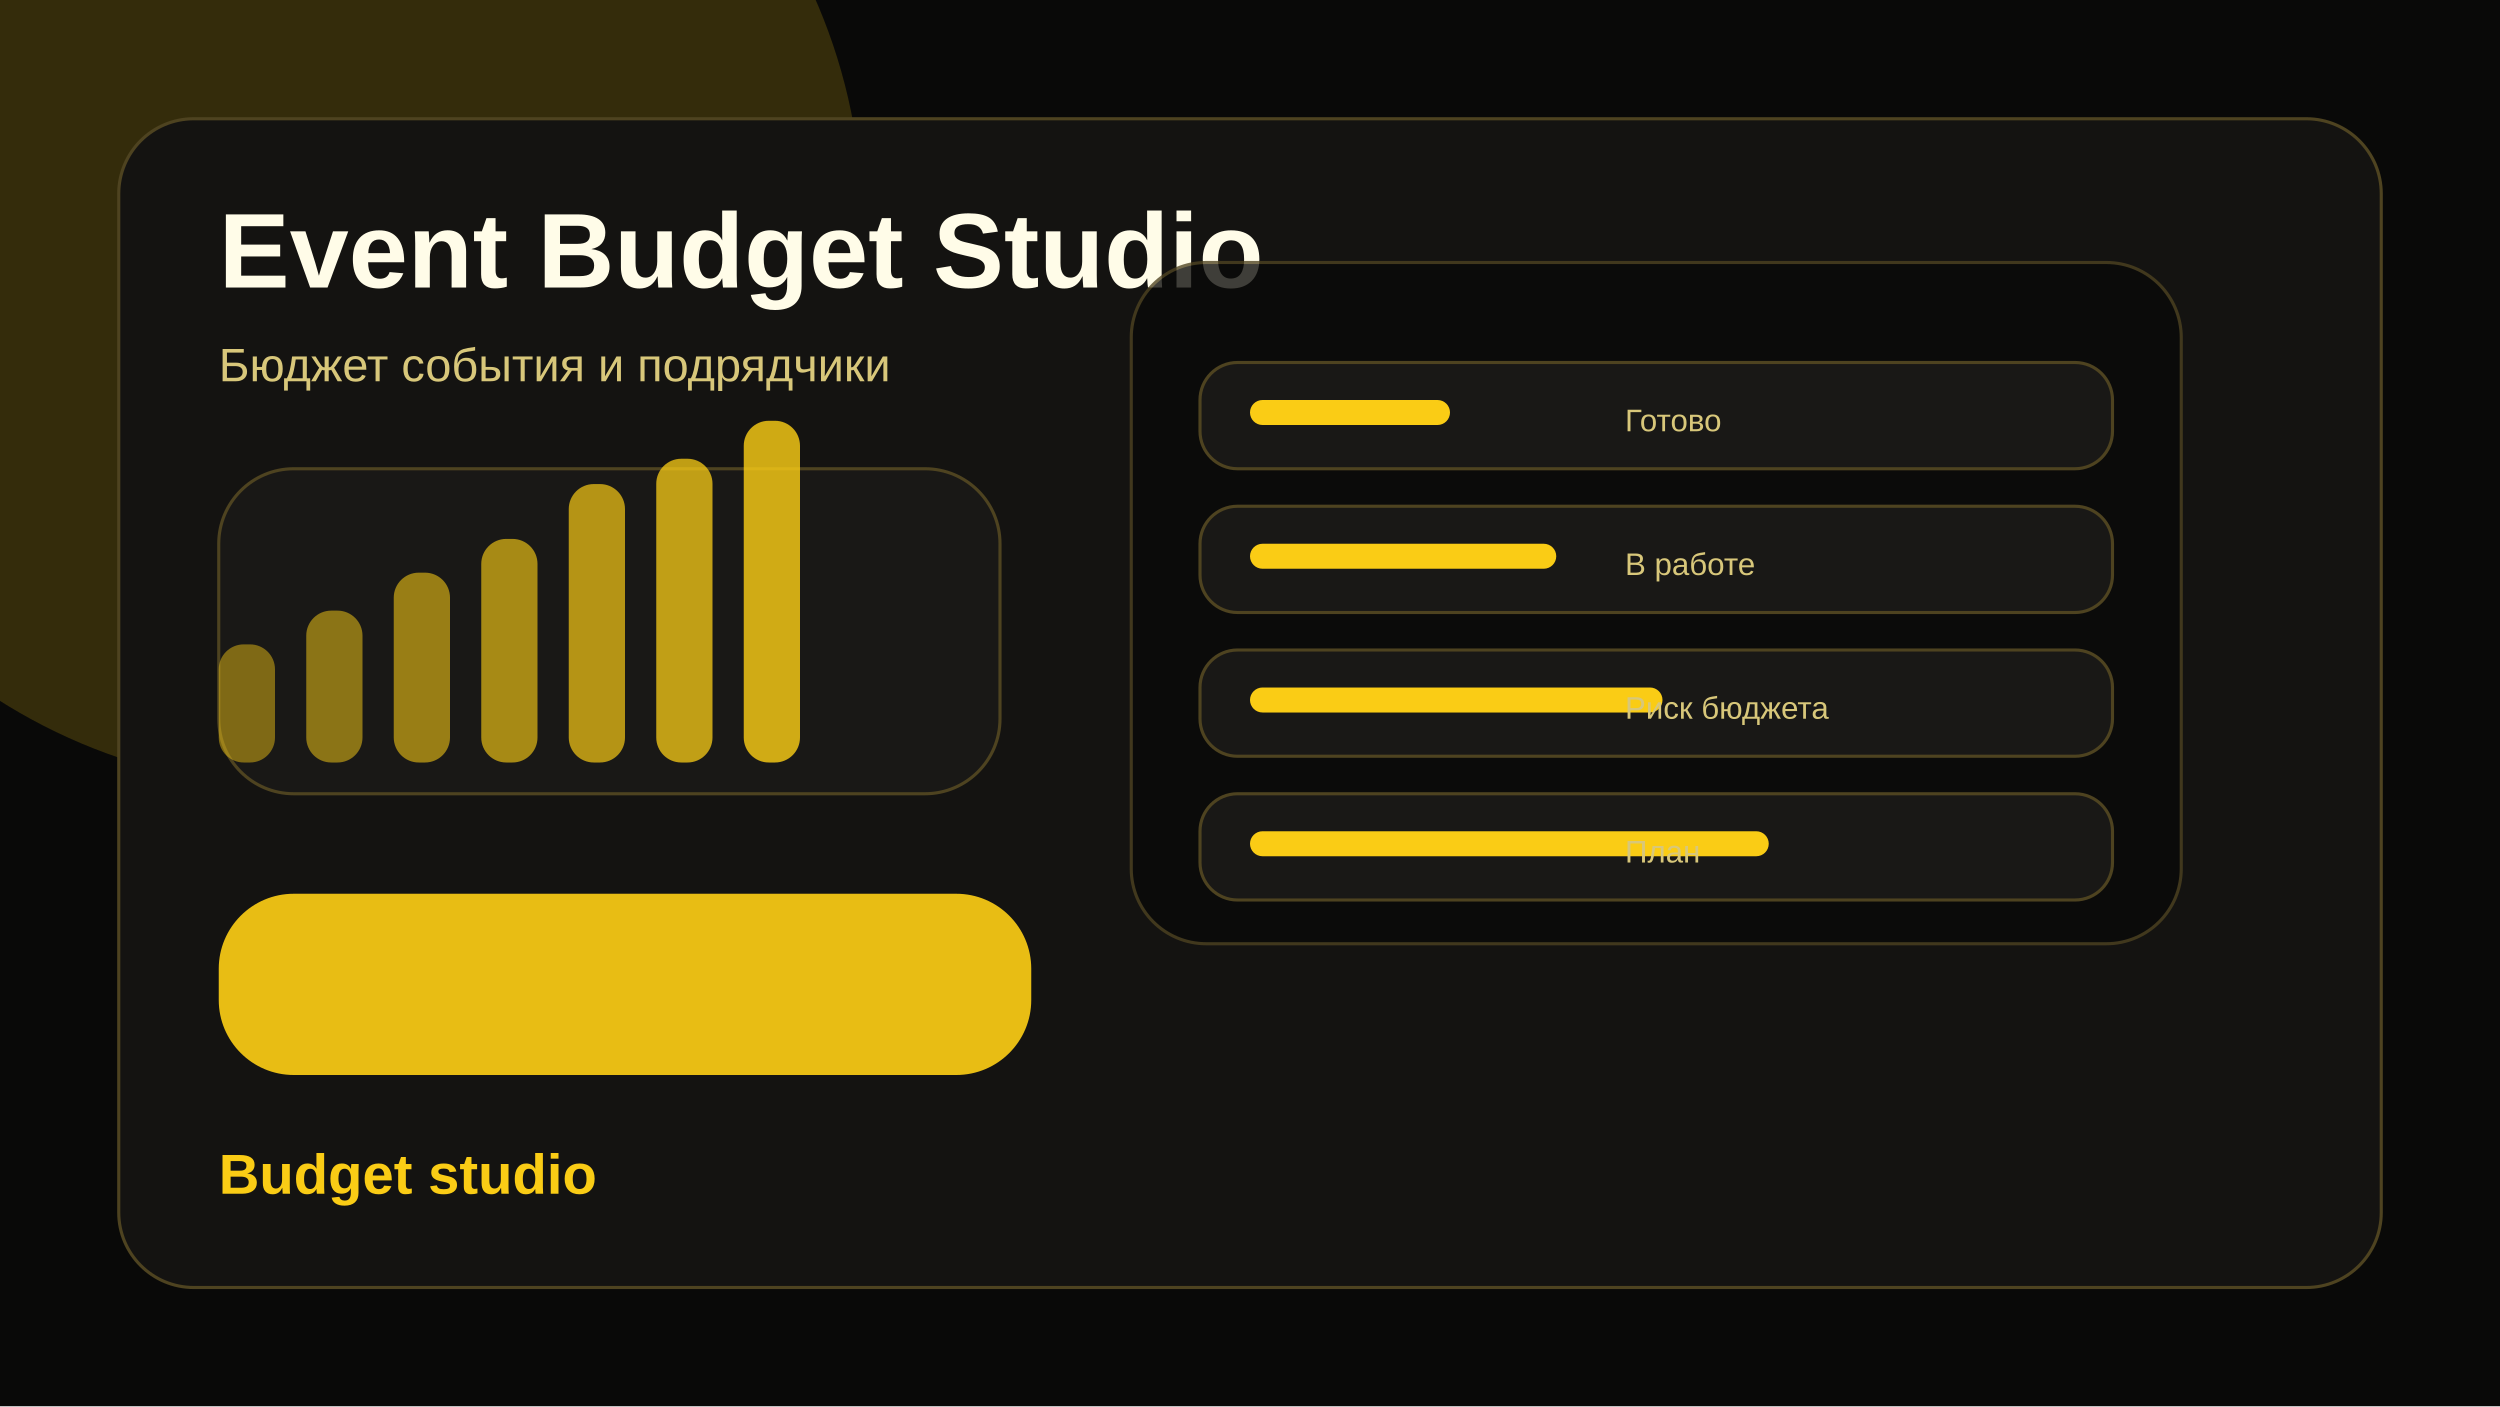
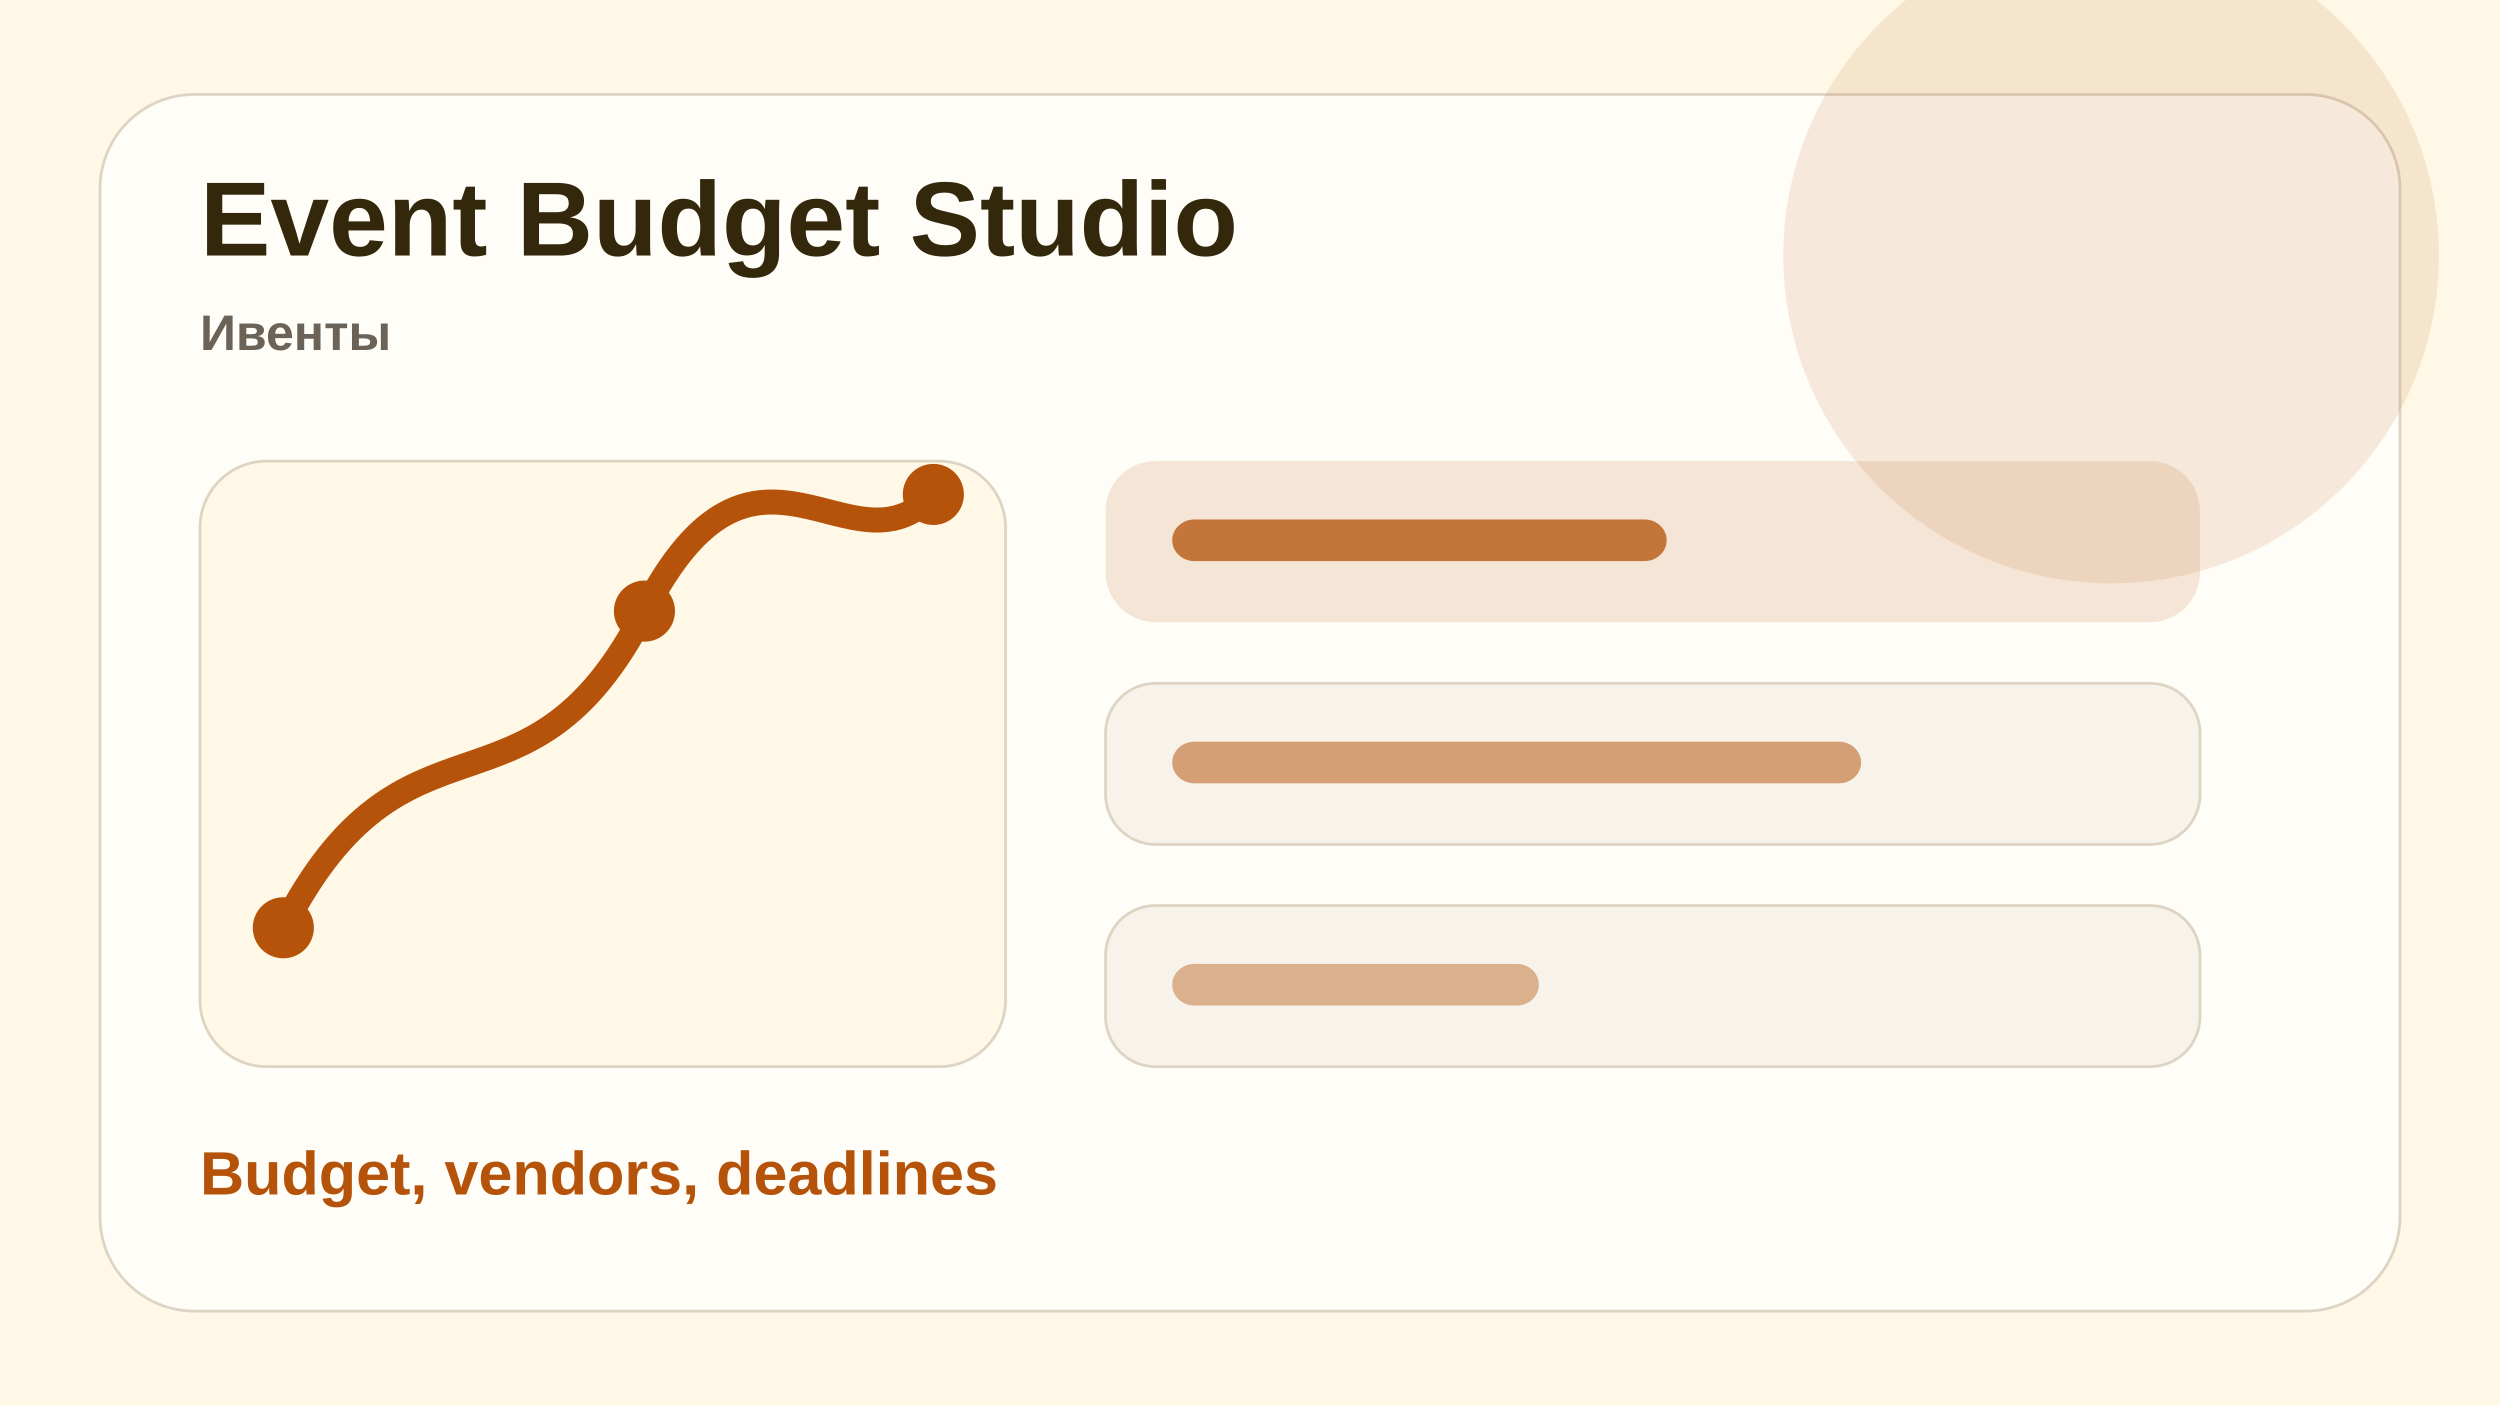
- <svg xmlns="http://www.w3.org/2000/svg" width="800" height="450" viewBox="0 0 800 450">
-   <rect width="800" height="450" fill="#090908" />
-   <circle cx="96" cy="72" r="180" fill="#facc15" opacity=".18" />
-   <rect x="38" y="38" width="724" height="374" rx="24" fill="#141311" stroke="#4e4320" />
-   <text x="70" y="92" fill="#fffce8" font-family="Arial" font-size="34" font-weight="900">Event Budget Studio</text>
-   <text x="70" y="122" fill="#d8c77a" font-family="Arial" font-size="15">Бюджет события и подрядчики</text>
-   <rect x="70" y="150" width="250" height="104" rx="24" fill="#191816" stroke="#4e4320" />
-   <rect x="70" y="206.2" width="18" height="37.8" rx="8" fill="#facc15" opacity="0.45" />
-   <rect x="98" y="195.4" width="18" height="48.6" rx="8" fill="#facc15" opacity="0.51" />
-   <rect x="126" y="183.25" width="18" height="60.75" rx="8" fill="#facc15" opacity="0.57" />
-   <rect x="154" y="172.45" width="18" height="71.55" rx="8" fill="#facc15" opacity="0.63" />
-   <rect x="182" y="154.9" width="18" height="89.1" rx="8" fill="#facc15" opacity="0.69" />
-   <rect x="210" y="146.8" width="18" height="97.2" rx="8" fill="#facc15" opacity="0.75" />
-   <rect x="238" y="134.65" width="18" height="109.35" rx="8" fill="#facc15" opacity="0.81" />
-   <rect x="362" y="84" width="336" height="218" rx="24" fill="#090908" opacity=".78" stroke="#4e4320" />
-   <rect x="384" y="116" width="292" height="34" rx="12" fill="#191816" stroke="#4e4320" />
-   <rect x="400" y="128" width="64" height="8" rx="4" fill="#facc15" />
-   <text x="520" y="138" fill="#d8c77a" font-size="10" font-family="Arial">Готово</text>
-   <rect x="384" y="162" width="292" height="34" rx="12" fill="#191816" stroke="#4e4320" />
-   <rect x="400" y="174" width="98" height="8" rx="4" fill="#facc15" />
-   <text x="520" y="184" fill="#d8c77a" font-size="10" font-family="Arial">В работе</text>
-   <rect x="384" y="208" width="292" height="34" rx="12" fill="#191816" stroke="#4e4320" />
-   <rect x="400" y="220" width="132" height="8" rx="4" fill="#facc15" />
-   <text x="520" y="230" fill="#d8c77a" font-size="10" font-family="Arial">Риск бюджета</text>
-   <rect x="384" y="254" width="292" height="34" rx="12" fill="#191816" stroke="#4e4320" />
-   <rect x="400" y="266" width="166" height="8" rx="4" fill="#facc15" />
-   <text x="520" y="276" fill="#d8c77a" font-size="10" font-family="Arial">План</text>
-   <rect x="70" y="286" width="260" height="58" rx="24" fill="#facc15" opacity=".92" />
-   <text x="70" y="382" fill="#facc15" font-family="Arial" font-size="18" font-weight="900">Budget studio</text>
+ <svg xmlns="http://www.w3.org/2000/svg" width="900" height="506" viewBox="0 0 900 506">
+   <rect width="900" height="506" fill="#fff8e7" />
+   <rect x="36" y="34" width="828" height="438" rx="34" fill="#fffdf7" stroke="#ded4c4" />
+   <circle cx="760" cy="92" r="118" fill="#b45309" opacity=".12" />
+   <text x="72" y="92" fill="#33280c" font-family="Arial" font-size="38" font-weight="900">Event Budget Studio</text>
+   <text x="72" y="126" fill="#6b6258" font-family="Arial" font-size="18" font-weight="700">Ивенты</text>
+   <rect x="72" y="166" width="290" height="218" rx="24" fill="#fff8e7" stroke="#ded4c4" />
+   <rect x="398" y="166" width="394" height="58" rx="18" fill="#b45309" opacity=".14" />
+   <rect x="422" y="187" width="178" height="15" rx="8" fill="#b45309" opacity=".76" />
+   <rect x="398" y="246" width="394" height="58" rx="18" fill="#f7f3ea" stroke="#ded4c4" />
+   <rect x="422" y="267" width="248" height="15" rx="8" fill="#b45309" opacity=".52" />
+   <rect x="398" y="326" width="394" height="58" rx="18" fill="#f7f3ea" stroke="#ded4c4" />
+   <rect x="422" y="347" width="132" height="15" rx="8" fill="#b45309" opacity=".42" />
+   <path d="M102 334 C146 248 190 302 232 220 C272 142 306 210 336 178" fill="none" stroke="#b45309" stroke-width="9" stroke-linecap="round" />
+   <circle cx="102" cy="334" r="11" fill="#b45309" />
+   <circle cx="232" cy="220" r="11" fill="#b45309" />
+   <circle cx="336" cy="178" r="11" fill="#b45309" />
+   <text x="72" y="430" fill="#b45309" font-family="Arial" font-size="22" font-weight="900">Budget, vendors, deadlines</text>
</svg>
